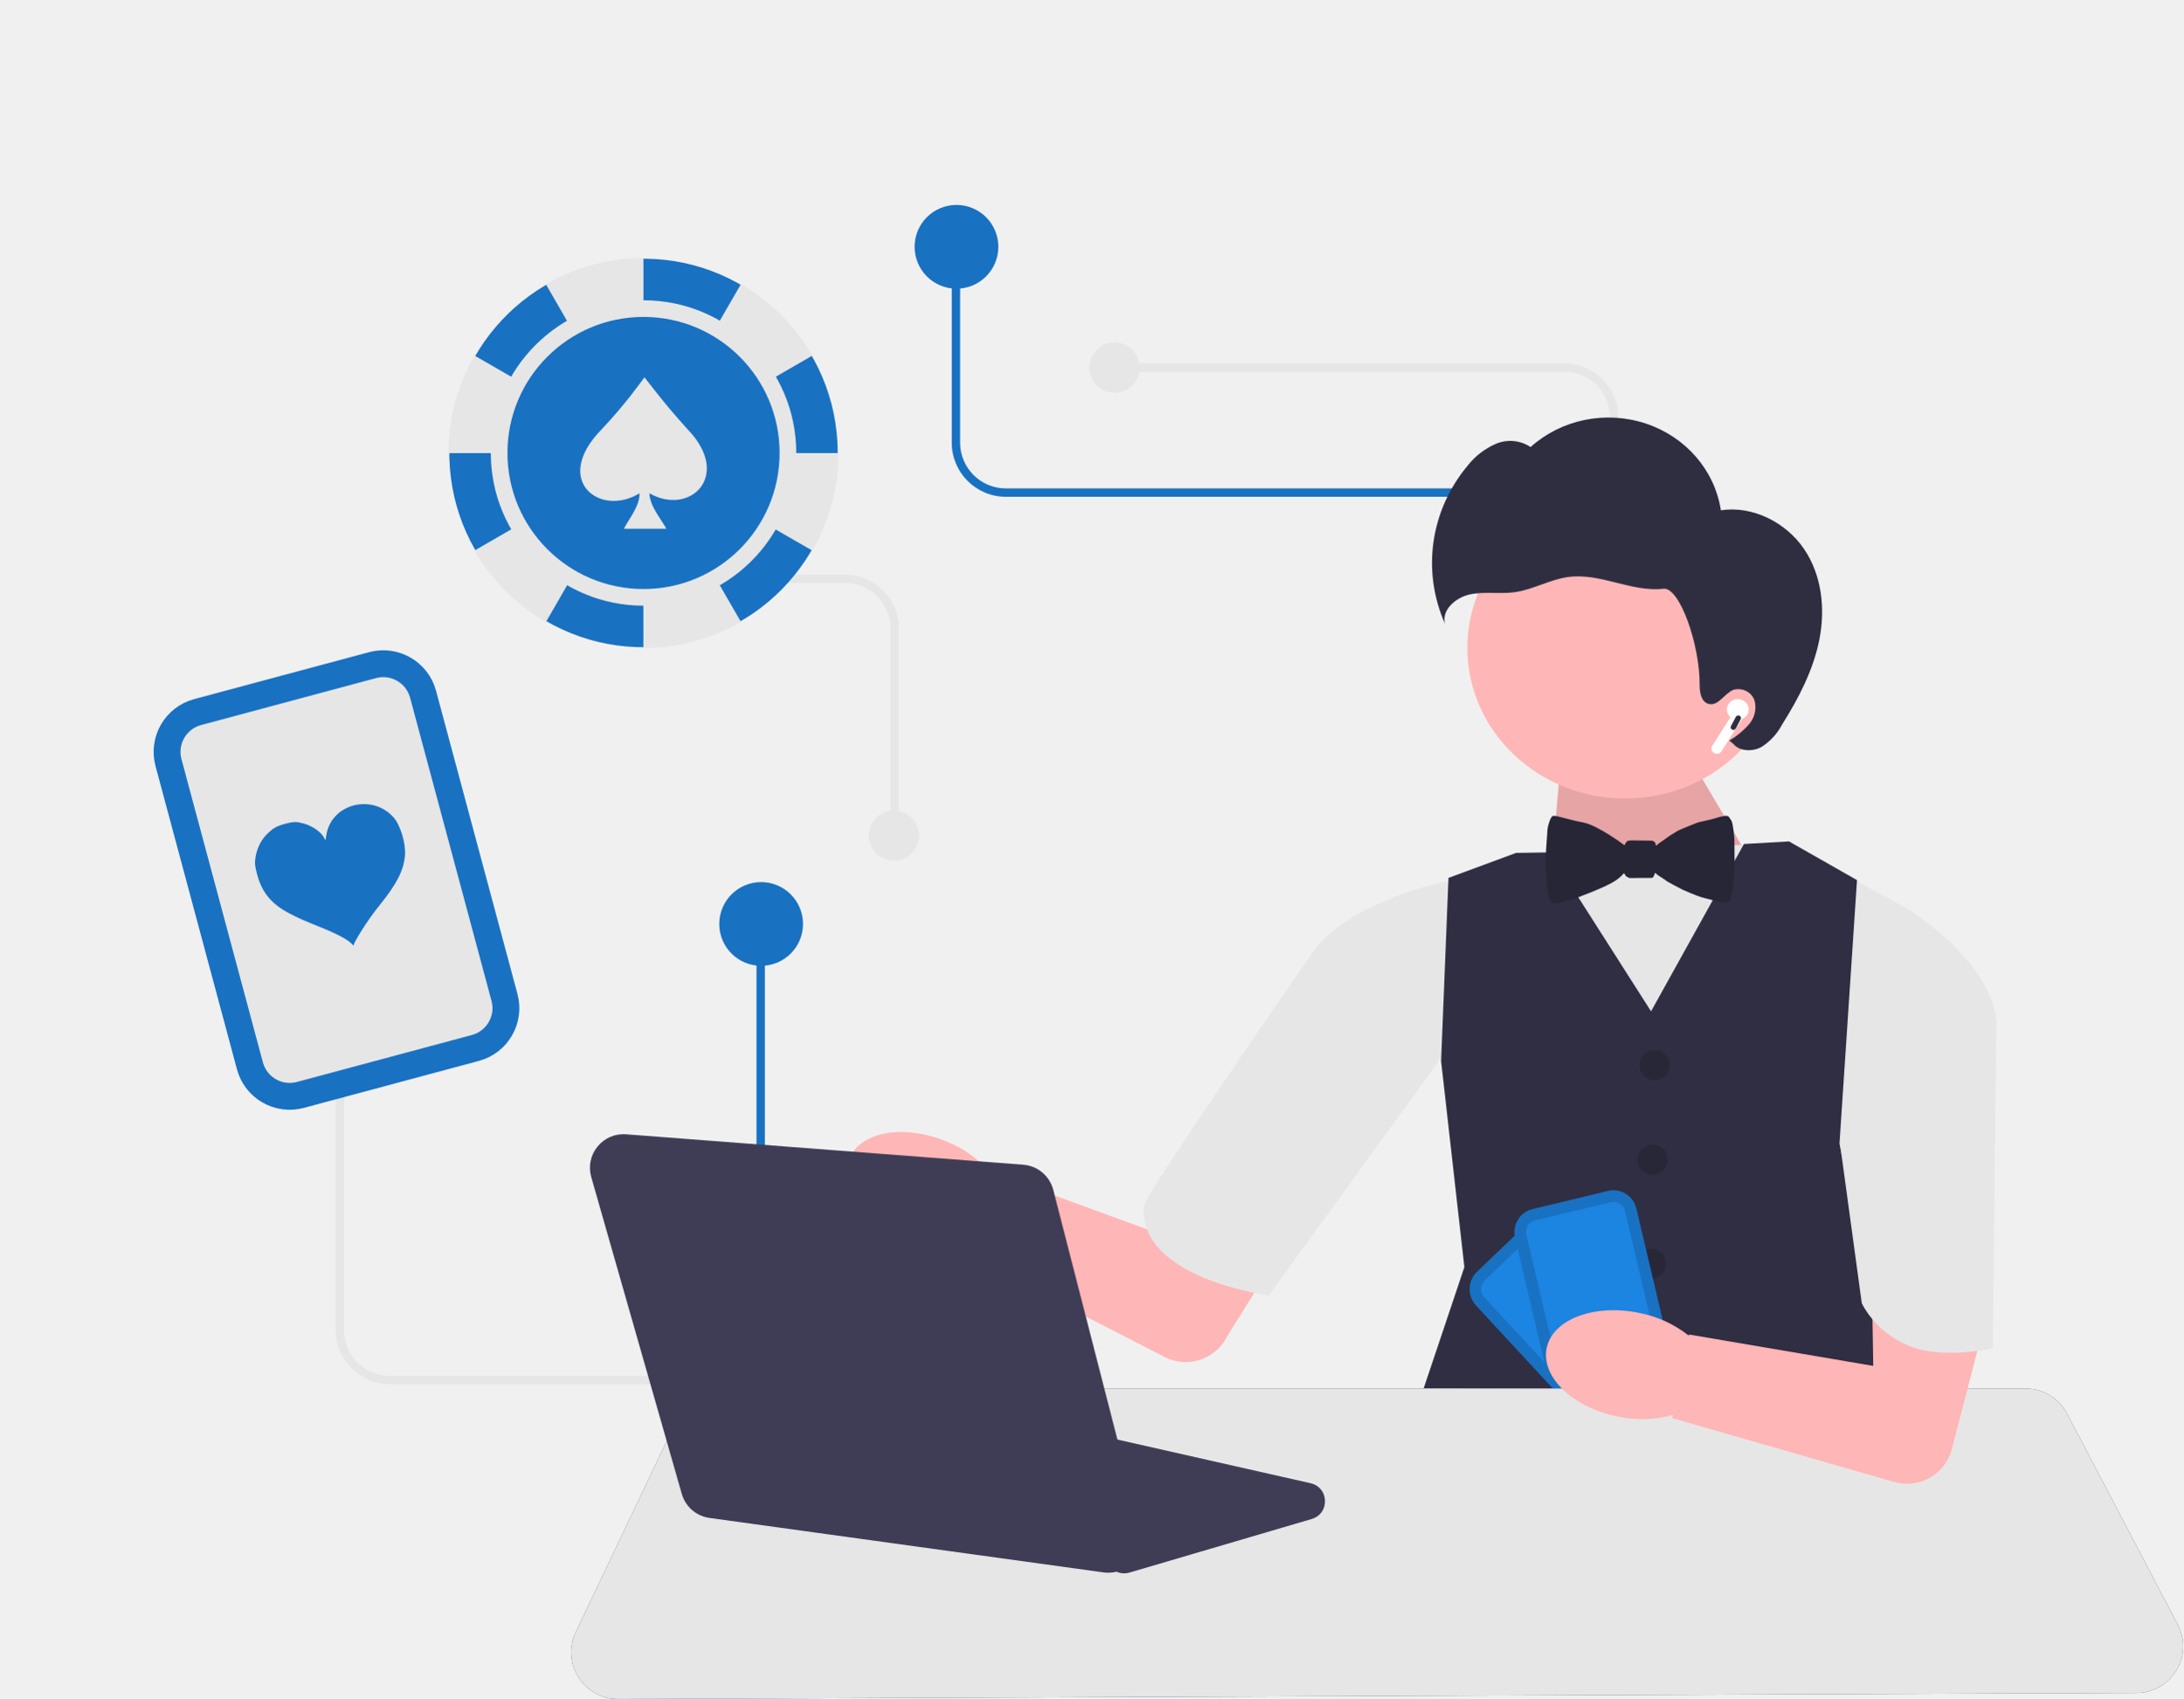
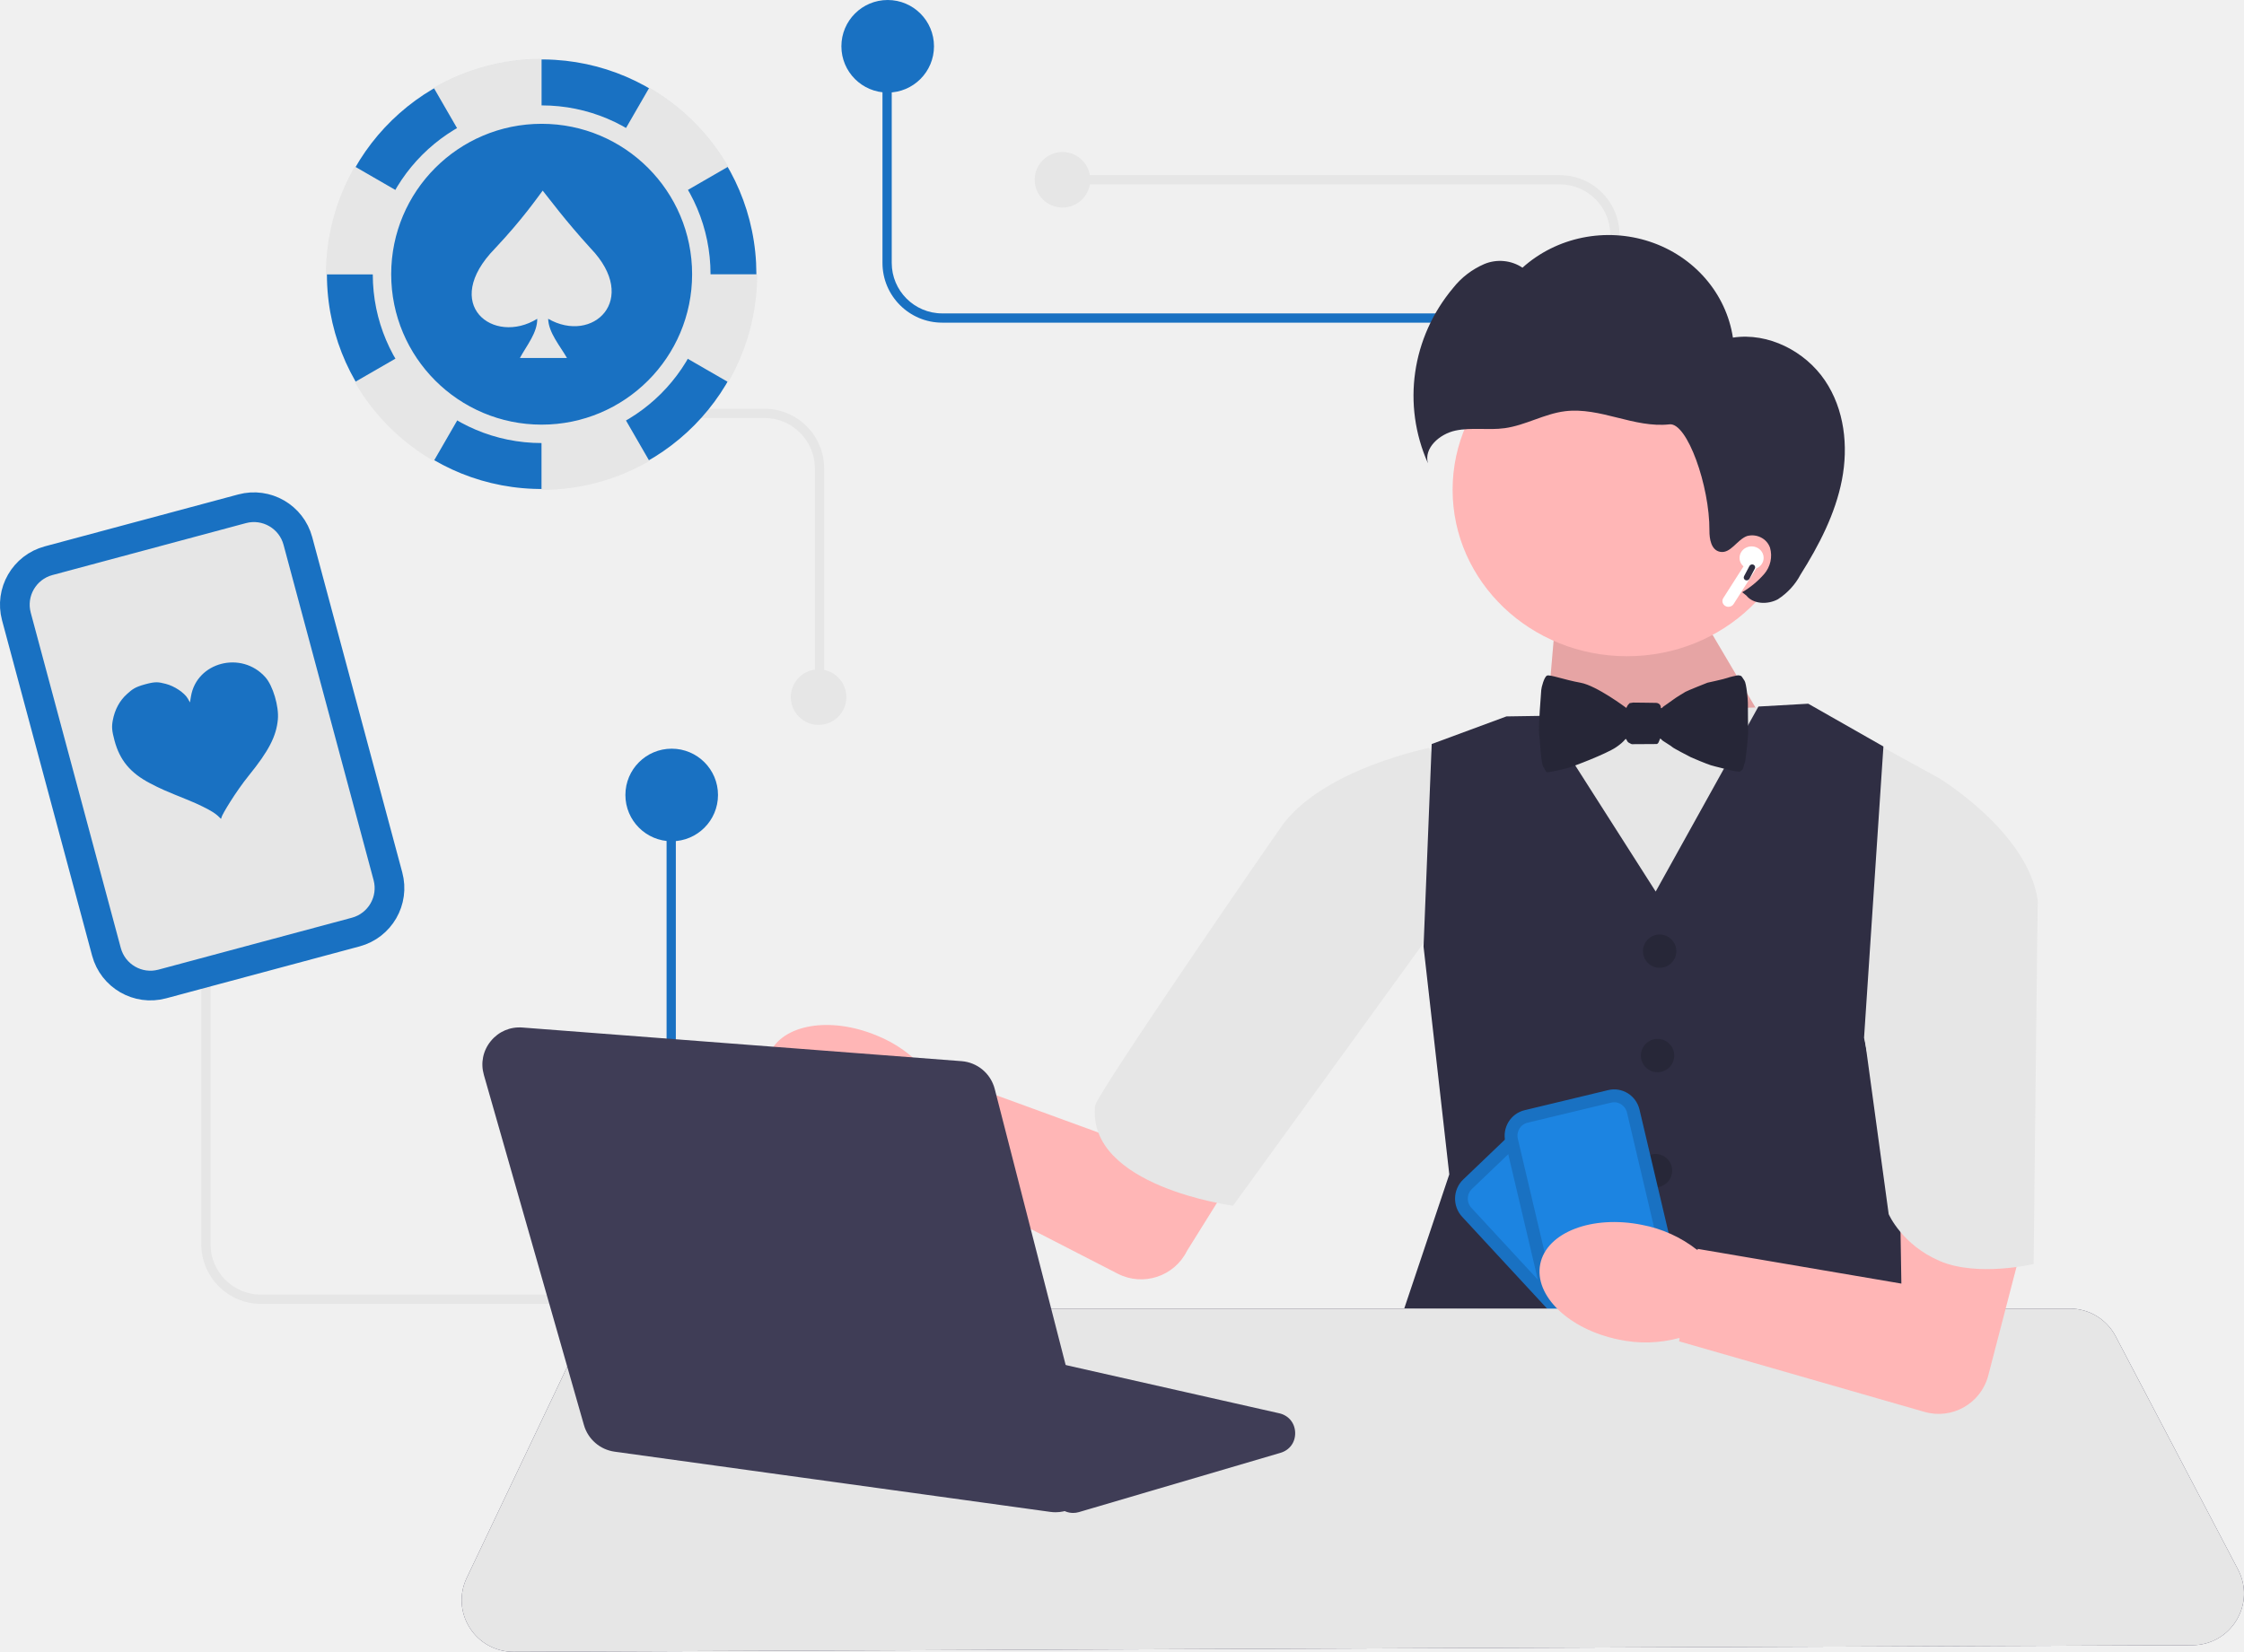
- <svg xmlns="http://www.w3.org/2000/svg" viewBox="0 0 1158.583 901.819" version="1.1" id="svg15" xml:space="preserve" width="1158.583" height="901.819">
+ <svg xmlns="http://www.w3.org/2000/svg" viewBox="0 0 1077.045 793.039" version="1.1" id="svg15" xml:space="preserve" width="1077.045" height="793.039">
  <defs id="defs15" />
-   <g id="g27" transform="matrix(0.690028,0,0,0.690028,429.9653,285.0111)">
+   <g id="g27" transform="matrix(0.690028,0,0,0.690028,348.4277,176.2306)">
    <g id="g26" transform="matrix(-3.220498,0,0,3.220498,6551.484,-1093.205)">
      <path d="m 1987.594,329.858 h -123.22 v -2 h 123.22 c 6.013,0 10.905,-4.893 10.905,-10.906 V 270.149 h 2 v 46.803 c 0,7.116 -5.789,12.906 -12.905,12.906 z" fill="#6c63ff" id="path19-8" style="fill:#1971c2;fill-opacity:1" />
      <path d="m 1854.213,297.984 h 104.658 l -0.113,2 h -104.545 c -6.013,0 -10.905,4.893 -10.905,10.906 v 46.803 h -2 v -46.803 c 0,-7.116 5.789,-12.906 12.905,-12.906 z" fill="#6c63ff" id="path19-8-7" style="fill:#e6e6e6;fill-opacity:1" />
      <path d="m 2134.723,541.853 h -66.156 l 0.113,-2 h 66.044 c 6.013,0 10.905,-4.893 10.905,-10.906 v -60.644 h 2 v 60.644 c 0,7.116 -5.789,12.906 -12.905,12.906 z" fill="#6c63ff" id="path19-8-7-0" style="fill:#e6e6e6;fill-opacity:1;stroke-width:1.675;stroke-dasharray:none" />
      <rect x="433.244" y="-2047.13" width="157.436" height="2" fill="#6c63ff" id="rect19" style="fill:#1971c2;fill-opacity:1" transform="rotate(90)" />
      <circle cx="1999.373" cy="270.149" r="10" fill="#6c63ff" id="circle38" style="fill:#1971c2;fill-opacity:1" />
      <circle cx="2046.023" cy="431.899" r="10" fill="#6c63ff" id="circle39" style="fill:#1971c2;fill-opacity:1" />
      <circle cx="1961.623" cy="298.989" r="6" fill="#e6e6e6" id="circle46" />
      <g id="g45" transform="translate(-60.97461,-24.74994)">
        <circle cx="435.509" cy="-2075.274" r="6" fill="#e6e6e6" id="circle44" transform="rotate(90)" />
        <path d="m 2074.069,386.11 v 49.53 l 2,-0.113 v -49.418 c 0,-6.013 4.893,-10.905 10.906,-10.905 h 46.803 v -2 h -46.803 c -7.116,0 -12.906,5.789 -12.906,12.905 z" fill="#6c63ff" id="path44" style="fill:#e6e6e6;fill-opacity:1" />
      </g>
    </g>
  </g>
-   <g id="g20" transform="matrix(0.8801604,0,0,1,370.5752,220.314)">
-     <polygon points="597.787,181.755 644.299,251.133 510.787,278.133 519.291,191.274 " fill="#ffb6b6" id="polygon1" style="display:inline" />
-     <polygon points="510.787,278.133 519.291,191.274 597.787,181.755 644.299,251.133 " opacity="0.1" id="polygon2" style="display:inline" />
+   <g id="g20" transform="matrix(0.8801604,0,0,1,289.0377,111.5334)">
+     <polygon points="510.787,278.133 519.291,191.274 597.787,181.755 644.299,251.133 " fill="#ffb6b6" id="polygon1" style="display:inline" />
+     <polygon points="597.787,181.755 644.299,251.133 510.787,278.133 519.291,191.274 " opacity="0.1" id="polygon2" style="display:inline" />
  </g>
-   <path style="fill:#e6e6e6;fill-opacity:1;stroke:none;stroke-width:2.5" d="m 1011.894,482.197 -37.118,-20.391 -35.623,-13.952 -23.602,0.897 -94.791,3.905 c 0,0 -54.897,18.345 -54.584,18.595 0.312,0.25 -0.261,99.891 -0.261,99.891 l 15.203,100.409 -19.092,65.761 200.111,2.475 V 607.205 l 47.73,-65.761 z" id="path20" />
-   <g id="g1" transform="matrix(0.7492049,0,0,0.7492049,179.4048,35.41608)">
+   <path style="fill:#e6e6e6;fill-opacity:1;stroke:none;stroke-width:2.5" d="m 930.356,373.416 -37.118,-20.391 -35.623,-13.952 -23.602,0.897 -94.791,3.905 c 0,0 -54.897,18.345 -54.584,18.595 0.312,0.25 -0.261,99.891 -0.261,99.891 l 15.203,100.409 -19.092,65.761 200.111,2.475 V 498.424 l 47.73,-65.761 z" id="path20" />
+   <g id="g1" transform="matrix(0.7492049,0,0,0.7492049,97.86727,-73.36449)">
    <path style="fill:#1971c2;fill-opacity:1;stroke-width:2.495" id="path1" d="M 353.944,273.65 A 137.57,137.636 0 0 1 218.2,411.274 137.57,137.636 0 0 1 78.854,277.303 137.57,137.636 0 0 1 210.899,136.124 137.57,137.636 0 0 1 353.75,266.347" />
    <g id="g30" transform="matrix(1.002566,0,0,1.002566,-0.5549604,-0.7023122)">
      <path style="fill:#e6e6e6;fill-opacity:1;stroke-width:2.5" id="path24" d="m 266.708,-324.213 a 137.886,137.886 0 0 1 -18.473,68.943 l -119.413,-68.943 z" transform="rotate(120)" />
      <path style="fill:#e6e6e6;fill-opacity:1;stroke-width:2.5" id="path25" d="M 483.008,-50.481 A 137.886,137.886 0 0 1 464.535,18.461 L 345.122,-50.481 Z" transform="rotate(60)" />
      <path style="fill:#e6e6e6;fill-opacity:1;stroke-width:2.5" id="path26" d="m 354.1,273.705 a 137.886,137.886 0 0 1 -18.473,68.943 L 216.214,273.705 Z" />
      <path style="fill:#e6e6e6;fill-opacity:1;stroke-width:2.5" id="path27" d="M 8.892,324.161 A 137.886,137.886 0 0 1 -9.582,393.104 L -128.994,324.161 Z" transform="rotate(-60)" />
      <path style="fill:#e6e6e6;fill-opacity:1;stroke-width:2.5" id="path28" d="m -207.408,50.43 a 137.886,137.886 0 0 1 -18.473,68.943 L -345.294,50.43 Z" transform="rotate(-120)" />
      <path style="fill:#e6e6e6;fill-opacity:1;stroke-width:2.5" id="path29" d="m -78.5,-273.757 a 137.886,137.886 0 0 1 -18.473,68.943 l -119.413,-68.943 z" transform="scale(-1)" />
    </g>
    <path style="fill:#1971c2;fill-opacity:1;stroke-width:1.125" id="path30" transform="matrix(2.222234,0,0,2.222234,4950.673,-469.3306)" d="m -2083.171,334.34 a 47.252,47.252 0 0 1 -46.625,47.248 47.252,47.252 0 0 1 -47.863,-45.994 47.252,47.252 0 0 1 45.355,-48.469 47.252,47.252 0 0 1 49.066,44.707" />
    <g id="g42" transform="matrix(0.5964183,-0.3443423,0.3443423,0.5964183,-6.96261,184.9541)" style="display:none">
      <path style="fill:#e6e6e6;fill-opacity:1;stroke-width:2.5" id="path31" d="m 266.708,-324.213 a 137.886,137.886 0 0 1 -18.473,68.943 l -119.413,-68.943 z" transform="rotate(120)" />
      <path style="fill:#e6e6e6;fill-opacity:1;stroke-width:2.5" id="path38" d="m 483.008,-50.481 a 137.886,137.886 0 0 1 -18.473,68.943 l -119.413,-68.943 z" transform="rotate(60)" />
      <path style="fill:#e6e6e6;fill-opacity:1;stroke-width:2.5" id="path39" d="m 354.1,273.705 a 137.886,137.886 0 0 1 -18.473,68.943 L 216.214,273.705 Z" />
      <path style="fill:#e6e6e6;fill-opacity:1;stroke-width:2.5" id="path40" d="M 8.892,324.161 A 137.886,137.886 0 0 1 -9.582,393.104 L -128.994,324.161 Z" transform="rotate(-60)" />
      <path style="fill:#e6e6e6;fill-opacity:1;stroke-width:2.5" id="path41" d="m -207.408,50.43 a 137.886,137.886 0 0 1 -18.473,68.943 L -345.294,50.43 Z" transform="rotate(-120)" />
      <path style="fill:#e6e6e6;fill-opacity:1;stroke-width:2.5" id="path42" d="m -78.5,-273.757 a 137.886,137.886 0 0 1 -18.473,68.943 l -119.413,-68.943 z" transform="scale(-1)" />
    </g>
    <circle style="display:inline;fill:#1971c2;fill-opacity:0;stroke:#e6e6e6;stroke-width:11.8;stroke-dasharray:none;stroke-opacity:1" id="path43" cx="216.375" cy="273.651" r="102.29" />
    <path d="m 186.575,257.051 c -35.333,36.098 -0.968,62.389 26.968,45.154 0.152,8.891 -6.819,17.191 -11.107,25.128 h 30.163 c -4.416,-7.714 -11.79,-16.211 -12.059,-25.128 28.522,16.385 58.854,-12.188 27.207,-45.154 -16.502,-18.105 -26.818,-32.192 -30.705,-36.981 -3.546,4.669 -12.993,18.398 -30.467,36.981 z" fill-rule="evenodd" stroke="#000000" stroke-width="0.248pt" id="path1-4" style="fill:#e6e6e6;fill-opacity:1;stroke:none" />
  </g>
-   <polygon points="434.787,550.133 460.787,454.133 448.787,252.133 500.787,233.133 644.787,227.133 708.787,262.133 705.787,487.133 772.787,614.133 " fill="#6c63ff" id="polygon3" style="display:none;fill:#e6e6e6" transform="translate(303.1127,220.064)" />
-   <path d="m 306.991,890.3 c -4.597,-7.247 -5.14,-16.201 -1.452,-23.951 l 54.807,-115.156 c 4.09,-8.594 12.884,-14.147 22.402,-14.147 h 692.254 c 9.253,0 17.672,5.09 21.969,13.285 l 58.746,111.982 c 4.061,7.741 3.793,16.832 -0.715,24.321 -4.508,7.488 -12.417,11.979 -21.157,12.014 l -805.807,3.172 h -0.101 c -8.542,0 -16.368,-4.301 -20.946,-11.52 z m 75.756,-150.65 c -8.519,0 -16.389,4.971 -20.05,12.662 l -54.807,115.156 c -3.301,6.936 -2.816,14.95 1.299,21.437 4.098,6.461 11.101,10.31 18.748,10.31 h 0.09 l 805.807,-3.172 c 7.823,-0.03 14.902,-4.051 18.936,-10.753 4.035,-6.702 4.274,-14.84 0.64,-21.767 l -58.745,-111.984 c -3.847,-7.333 -11.382,-11.889 -19.664,-11.889 H 382.747 Z" fill="#3f3d56" id="path4" />
-   <path d="m 502.355,605.946 c 9.045,3.622 17.092,9.358 23.466,16.728 l 0.406,0.175 0.169,-0.405 87.947,32.122 93.903,-152.042 51.912,32.173 -108.878,174.595 c -6.092,12.336 -21.117,17.278 -33.342,10.966 l -108.966,-56.025 0.569,-1.365 -0.382,-0.188 c -9.724,0.668 -19.466,-1.003 -28.412,-4.872 -22.508,-9.371 -35.918,-28.581 -29.952,-42.904 5.966,-14.324 29.046,-18.335 51.561,-8.958 z" fill="#ffb6b6" id="path12" />
-   <path d="m 932.9,504.197 79,-22 c 0,0 42.654,25.593 47.654,58.593 0.297,1.962 -1.451,43.381 -3.491,84.904 -2.04,41.523 -4.616,83.073 -5.245,85.526 -47.836,186.515 -117.962,-44.822 -117.962,-44.822 z" fill="#6c63ff" id="path10" style="display:inline;fill:#e6e6e6" />
-   <path d="M 794.547,520.448 767.445,467.863 c 0,0 -49.425,9.783 -69.784,36.23 -2.545,3.306 -89.963,130.089 -90.527,135.622 -3.942,38.731 66.223,47.93 66.223,47.93 z" fill="#6c63ff" id="path13" style="fill:#e6e6e6" />
-   <path style="display:inline;fill:#2f2e43;fill-opacity:1;stroke:none;stroke-width:2.5" d="m 804.576,452.733 -35.866,13.26 -3.914,97.272 12.35,109.34 -21.599,64.338 247.615,0.707 -26.941,-130.621 9.296,-139.86 -36.074,-20.532 -23.915,1.356 -49.314,88.827 -53.799,-84.362 z" id="path17" />
-   <g id="g46">
+   <polygon points="448.787,252.133 500.787,233.133 644.787,227.133 708.787,262.133 705.787,487.133 772.787,614.133 434.787,550.133 460.787,454.133 " fill="#6c63ff" id="polygon3" style="display:none;fill:#e6e6e6" transform="translate(221.5752,111.2834)" />
+   <path d="m 225.453,781.519 c -4.597,-7.247 -5.14,-16.201 -1.452,-23.951 l 54.807,-115.156 c 4.09,-8.594 12.884,-14.147 22.402,-14.147 h 692.254 c 9.253,0 17.672,5.09 21.969,13.285 l 58.746,111.982 c 4.061,7.741 3.793,16.832 -0.715,24.321 -4.508,7.488 -12.417,11.979 -21.157,12.014 l -805.807,3.172 h -0.101 c -8.542,0 -16.368,-4.301 -20.946,-11.52 z m 75.756,-150.65 c -8.519,0 -16.389,4.971 -20.05,12.662 l -54.807,115.156 c -3.301,6.936 -2.816,14.95 1.299,21.437 4.098,6.461 11.101,10.31 18.748,10.31 h 0.09 l 805.807,-3.172 c 7.823,-0.03 14.902,-4.051 18.936,-10.753 4.035,-6.702 4.274,-14.84 0.64,-21.767 l -58.745,-111.984 c -3.847,-7.333 -11.382,-11.889 -19.664,-11.889 h -692.254 z" fill="#3f3d56" id="path4" />
+   <path d="m 420.818,497.166 c 9.045,3.622 17.092,9.358 23.466,16.728 l 0.406,0.175 0.169,-0.405 87.947,32.122 93.903,-152.042 51.912,32.173 -108.878,174.595 c -6.092,12.336 -21.117,17.278 -33.342,10.966 l -108.966,-56.025 0.569,-1.365 -0.382,-0.188 c -9.724,0.668 -19.466,-1.003 -28.412,-4.872 -22.508,-9.371 -35.918,-28.581 -29.952,-42.904 5.966,-14.324 29.046,-18.335 51.561,-8.958 z" fill="#ffb6b6" id="path12" />
+   <path d="m 851.362,395.416 79,-22 c 0,0 42.654,25.593 47.654,58.593 0.297,1.962 -1.451,43.381 -3.491,84.904 -2.04,41.523 -4.616,83.073 -5.245,85.526 -47.836,186.515 -117.962,-44.822 -117.962,-44.822 z" fill="#6c63ff" id="path10" style="display:inline;fill:#e6e6e6" />
+   <path d="m 713.01,411.667 -27.102,-52.585 c 0,0 -49.425,9.783 -69.784,36.23 -2.545,3.306 -89.963,130.089 -90.527,135.622 -3.942,38.731 66.223,47.93 66.223,47.93 z" fill="#6c63ff" id="path13" style="fill:#e6e6e6" />
+   <path style="display:inline;fill:#2f2e43;fill-opacity:1;stroke:none;stroke-width:2.5" d="m 723.038,343.952 -35.866,13.26 -3.914,97.272 12.35,109.34 -21.599,64.338 247.615,0.707 -26.941,-130.621 9.296,-139.86 -36.074,-20.532 -23.915,1.356 -49.314,88.827 -53.799,-84.362 z" id="path17" />
+   <g id="g46" transform="translate(-81.53757,-108.7806)">
    <circle style="fill:#272738;fill-opacity:1;stroke:none;stroke-width:2.5" id="path19" cx="878.113" cy="565.439" r="8" />
    <circle style="fill:#272738;fill-opacity:1;stroke:none;stroke-width:2.5" id="path19-6" cx="877.113" cy="615.564" r="8" />
    <circle style="fill:#272738;fill-opacity:1;stroke:none;stroke-width:2.5" id="path19-6-0" cx="876.113" cy="670.814" r="8" />
  </g>
-   <rect style="display:inline;fill:#1c84e1;fill-opacity:1;stroke:#1971c2;stroke-width:6.173;stroke-dasharray:none;stroke-opacity:1" id="rect46" width="60.435" height="91.349" x="107.602" y="1032.887" rx="9.445" ry="9.491" transform="matrix(0.7224936,-0.6913777,0.6790258,0.7341144,0,0)" />
-   <rect style="display:inline;fill:#1c84e1;fill-opacity:1;stroke:#1971c2;stroke-width:6.173;stroke-dasharray:none;stroke-opacity:1" id="rect45" width="60.062" height="91.903" x="634.882" y="817.209" rx="9.387" ry="9.549" transform="matrix(0.9722994,-0.2337388,0.2295223,0.9733034,0,0)" />
-   <path d="m 306.991,890.3 c -4.597,-7.247 -5.14,-16.201 -1.452,-23.951 l 54.807,-115.156 c 4.09,-8.594 12.884,-14.147 22.402,-14.147 h 692.254 c 9.253,0 17.672,5.09 21.969,13.285 l 58.746,111.982 c 4.061,7.741 3.793,16.832 -0.715,24.321 -4.508,7.488 -12.417,11.979 -21.157,12.014 l -805.807,3.172 h -0.101 c -8.542,0 -16.368,-4.301 -20.946,-11.52 z" fill="#fff" id="path3" style="fill:#e6e6e6;fill-opacity:1" />
-   <path d="m 869.658,696.854 c 9.576,1.803 18.58,5.872 26.26,11.869 l 0.432,0.093 0.087,-0.43 97.697,16.653 -0.58,-35.363 c 11.622,12.88 42.151,29.556 56.544,24.622 l -14.326,55.116 c -3.589,13.282 -17.372,21.039 -30.588,17.214 l -117.751,-33.87 0.294,-1.449 -0.412,-0.111 c -9.411,2.538 -19.292,2.785 -28.818,0.72 -23.897,-4.836 -40.772,-21.086 -37.692,-36.294 3.08,-15.208 24.947,-23.612 48.851,-18.771 z" fill="#ffb6b6" id="path9" style="display:inline" />
-   <g id="g15" style="display:inline" transform="translate(303.1127,220.064)">
+   <rect style="display:inline;fill:#1c84e1;fill-opacity:1;stroke:#1971c2;stroke-width:6.173;stroke-dasharray:none;stroke-opacity:1" id="rect46" width="60.435" height="91.349" x="121.61" y="897.901" rx="9.445" ry="9.491" transform="matrix(0.7224936,-0.6913777,0.6790258,0.7341144,0,0)" />
+   <rect style="display:inline;fill:#1c84e1;fill-opacity:1;stroke:#1971c2;stroke-width:6.173;stroke-dasharray:none;stroke-opacity:1" id="rect45" width="60.062" height="91.903" x="580.488" y="692.382" rx="9.387" ry="9.549" transform="matrix(0.9722994,-0.2337388,0.2295223,0.9733034,0,0)" />
+   <path d="m 225.453,781.519 c -4.597,-7.247 -5.14,-16.201 -1.452,-23.951 l 54.807,-115.156 c 4.09,-8.594 12.884,-14.147 22.402,-14.147 h 692.254 c 9.253,0 17.672,5.09 21.969,13.285 l 58.746,111.982 c 4.061,7.741 3.793,16.832 -0.715,24.321 -4.508,7.488 -12.417,11.979 -21.157,12.014 l -805.807,3.172 h -0.101 c -8.542,0 -16.368,-4.301 -20.946,-11.52 z" fill="#fff" id="path3" style="fill:#e6e6e6;fill-opacity:1" />
+   <path d="m 788.12,588.073 c 9.576,1.803 18.58,5.872 26.26,11.869 l 0.432,0.093 0.087,-0.43 97.697,16.653 -0.58,-35.363 c 11.622,12.88 42.151,29.556 56.544,24.622 l -14.326,55.116 c -3.589,13.282 -17.372,21.039 -30.588,17.214 l -117.751,-33.87 0.294,-1.449 -0.412,-0.111 c -9.411,2.538 -19.292,2.785 -28.818,0.72 -23.897,-4.836 -40.772,-21.086 -37.692,-36.294 3.08,-15.208 24.947,-23.612 48.851,-18.771 z" fill="#ffb6b6" id="path9" style="display:inline" />
+   <g id="g15" style="display:inline" transform="translate(221.5752,111.2834)">
    <path d="m 287.122,612.722 -8.19,-7.02 h -4.9e-4 c -1.219,-1.046 -2.702,-1.738 -4.287,-2.003 L 92.162,573.285 c -4.165,-0.694 -7.242,-3.702 -8.03,-7.851 -0.788,-4.148 0.972,-8.075 4.593,-10.248 l 65.102,-39.061 c 2.176,-1.306 4.736,-1.717 7.213,-1.157 l 231.374,52.273 c 4.498,1.016 7.5,4.65 7.647,9.26 0.147,4.609 -2.616,8.429 -7.041,9.73 l -96.741,28.453 c -0.918,0.271 -1.854,0.402 -2.782,0.402 -2.309,0 -4.569,-0.817 -6.375,-2.366 z" fill="#3f3d56" id="path11" />
    <path d="M 282.602,614.588 73.421,585.676 c -7.001,-0.967 -12.779,-5.983 -14.722,-12.779 L 10.656,404.744 c -1.628,-5.699 -0.413,-11.601 3.334,-16.192 3.747,-4.592 9.283,-6.965 15.195,-6.514 l 210.75,16.146 c 7.625,0.584 14.025,5.953 15.928,13.359 l 46.474,180.918 c 1.483,5.773 0,11.876 -3.968,16.324 -3.417,3.831 -8.261,5.971 -13.312,5.971 -0.814,0 -1.635,-0.056 -2.456,-0.169 z" fill="#3f3d56" id="path14" />
  </g>
-   <ellipse cx="-862.458" cy="343.919" fill="#ffb8b8" id="circle16-0" transform="scale(-1,1)" style="fill:#ffb6b6;fill-opacity:1;stroke-width:2.825" rx="83.72" ry="79.924" />
-   <path d="m 957.421,291.404 c -9.401,-13.884 -27.042,-23.138 -44.144,-20.537 a 60.283,57.549 0 0 0 -101.006,-33.567 18.745,17.895 0 0 0 -18.332,-1.751 38.652,36.899 0 0 0 -14.893,11.412 86.747,82.814 0 0 0 -12.138,84.249 c -2.09,-7.254 5.525,-14.078 13.218,-15.706 7.693,-1.628 15.764,-0.088 23.565,-1.148 10,-1.358 18.988,-6.896 29.004,-8.142 8.417,-1.047 16.882,1.013 25.09,3.078 8.208,2.065 16.651,4.171 25.08,3.215 8.43,-0.956 19.288,29.541 19.142,51.021 -0.029,4.071 0.851,9.297 5.018,10.16 5.132,1.064 8.105,-5.698 12.99,-7.54 a 9.036,8.627 0 0 1 11.084,5.627 14.732,14.064 0 0 1 -2.813,12.595 43.534,41.56 0 0 1 -10.555,8.741 l 2.012,1.597 c 3.346,4.22 10.287,4.403 15.11,1.792 a 32.612,31.133 0 0 0 10.849,-11.793 c 8.923,-14.168 16.75,-29.264 19.899,-45.52 3.149,-16.256 1.222,-33.898 -8.178,-47.782 z" fill="#2f2e41" id="path17-2" style="stroke-width:2.825" />
-   <path d="m 928.017,376.315 a 5.783,5.521 0 1 0 -9.658,4.397 l -9.72,15.248 a 2.892,2.76 0 0 0 4.94,2.87 l 10.929,-17.145 a 5.767,5.506 0 0 0 3.509,-5.37 z" fill="#ffffff" id="path27-1" style="stroke-width:2.825" />
-   <rect x="992.972" y="49.859" width="2.865" height="8.363" rx="1.433" transform="matrix(0.9010072,0.4338042,0.4671119,-0.8841982,0,0)" fill="#2f2e41" id="rect27-5" style="stroke-width:2.826" />
-   <path style="fill:#e6e6e6;fill-opacity:1;stroke:none;stroke-width:2.5" d="m 1059.542,540.953 -1.938,174.697 c 0,0 -26.843,6.35 -45.027,-1.443 -18.184,-7.793 -24.534,-22.514 -24.534,-22.514 l -11.545,-84.57 z" id="path18" />
-   <path style="fill:#262637;fill-opacity:1;stroke:none;stroke-width:0.495" d="m 862.124,448.664 c 0,0 -14.249,-10.718 -22.009,-12.11 -7.76,-1.392 -14.743,-4.037 -16.083,-3.41 -1.34,0.626 -2.681,5.637 -2.751,6.96 -0.071,1.322 -1.481,17.956 -0.988,21.227 0.494,3.271 0.776,13.85 2.046,15.729 1.27,1.879 0.988,2.714 2.61,2.436 1.622,-0.278 5.15,-0.974 8.394,-1.809 3.245,-0.835 19.117,-6.96 23.772,-10.091 4.656,-3.132 4.444,-4.524 4.938,-3.897 0.494,0.626 0.423,1.183 1.27,1.67 0.846,0.487 1.411,0.696 1.411,0.696 0,0 11.498,-0.07 11.921,-0.07 0.423,0 0.847,-0.557 0.988,-0.905 0.141,-0.348 0.705,-1.74 0.705,-1.74 0,0 0.776,0.418 0.847,0.696 0.071,0.278 4.726,2.993 5.008,3.41 0.282,0.418 7.901,4.385 8.888,4.872 0.988,0.487 7.548,3.201 9.523,3.828 1.975,0.626 8.042,2.018 9.17,2.366 1.129,0.348 4.091,0.766 4.585,0.766 0.494,0 1.693,-1.253 1.693,-1.253 0,0 1.058,-3.619 1.199,-4.106 0.141,-0.487 1.411,-12.11 1.34,-13.293 -0.07,-1.183 -0.141,-12.875 -0.141,-14.476 0,-1.601 -0.705,-9.256 -1.622,-10.579 -0.917,-1.322 -1.34,-2.227 -1.834,-2.366 -0.494,-0.139 -1.129,-0.278 -1.764,-0.139 -0.635,0.139 -3.174,0.626 -4.656,1.183 -1.481,0.557 -9.523,2.297 -9.523,2.297 0,0 -9.523,3.758 -10.581,4.385 -1.058,0.626 -4.515,2.714 -5.784,3.689 -1.27,0.974 -4.374,3.062 -4.726,3.341 -0.353,0.278 -0.917,1.044 -1.199,0.766 -0.282,-0.278 0.141,-0.835 -0.564,-1.67 -0.705,-0.835 -1.693,-0.835 -1.975,-0.835 -0.282,0 -3.809,-0.07 -4.585,-0.07 -0.776,0 -6.208,-0.07 -6.208,-0.07 l -1.764,0.278 -0.917,1.044 z" id="path21" />
-   <g id="g3" transform="matrix(0.7965497,-0.3609214,0.3609214,0.7965497,-110.8864,262.3824)">
+   <ellipse cx="-780.921" cy="235.139" fill="#ffb8b8" id="circle16-0" transform="scale(-1,1)" style="fill:#ffb6b6;fill-opacity:1;stroke-width:2.825" rx="83.72" ry="79.924" />
+   <path d="m 875.883,182.623 c -9.401,-13.884 -27.042,-23.138 -44.144,-20.537 a 60.283,57.549 0 0 0 -101.006,-33.567 18.745,17.895 0 0 0 -18.332,-1.751 38.652,36.899 0 0 0 -14.893,11.412 86.747,82.814 0 0 0 -12.138,84.249 c -2.09,-7.254 5.525,-14.078 13.218,-15.706 7.693,-1.628 15.764,-0.088 23.565,-1.148 10,-1.358 18.988,-6.896 29.004,-8.142 8.417,-1.047 16.882,1.013 25.09,3.078 8.208,2.065 16.651,4.171 25.08,3.215 8.43,-0.956 19.288,29.541 19.142,51.021 -0.029,4.071 0.851,9.297 5.018,10.16 5.132,1.064 8.105,-5.698 12.99,-7.54 a 9.036,8.627 0 0 1 11.084,5.627 14.732,14.064 0 0 1 -2.813,12.595 43.534,41.56 0 0 1 -10.555,8.741 l 2.012,1.597 c 3.346,4.22 10.287,4.403 15.11,1.792 a 32.612,31.133 0 0 0 10.849,-11.793 c 8.923,-14.168 16.75,-29.264 19.899,-45.52 3.149,-16.256 1.222,-33.898 -8.178,-47.782 z" fill="#2f2e41" id="path17-2" style="stroke-width:2.825" />
+   <path d="m 846.48,267.534 a 5.783,5.521 0 1 0 -9.658,4.397 l -9.72,15.248 a 2.892,2.76 0 0 0 4.94,2.87 l 10.929,-17.145 a 5.767,5.506 0 0 0 3.509,-5.37 z" fill="#ffffff" id="path27-1" style="stroke-width:2.825" />
+   <rect x="869.978" y="112.543" width="2.865" height="8.363" rx="1.433" transform="matrix(0.9010072,0.4338042,0.4671119,-0.8841982,0,0)" fill="#2f2e41" id="rect27-5" style="stroke-width:2.826" />
+   <path style="fill:#e6e6e6;fill-opacity:1;stroke:none;stroke-width:2.5" d="m 978.005,432.173 -1.938,174.697 c 0,0 -26.843,6.35 -45.027,-1.443 -18.184,-7.793 -24.534,-22.514 -24.534,-22.514 l -11.545,-84.57 z" id="path18" />
+   <path style="fill:#262637;fill-opacity:1;stroke:none;stroke-width:0.495" d="m 780.586,339.883 c 0,0 -14.249,-10.718 -22.009,-12.11 -7.76,-1.392 -14.743,-4.037 -16.083,-3.41 -1.34,0.626 -2.681,5.637 -2.751,6.96 -0.071,1.322 -1.481,17.956 -0.988,21.227 0.494,3.271 0.776,13.85 2.046,15.729 1.27,1.879 0.988,2.714 2.61,2.436 1.622,-0.278 5.15,-0.974 8.394,-1.809 3.245,-0.835 19.117,-6.96 23.772,-10.091 4.656,-3.132 4.444,-4.524 4.938,-3.897 0.494,0.626 0.423,1.183 1.27,1.67 0.846,0.487 1.411,0.696 1.411,0.696 0,0 11.498,-0.07 11.921,-0.07 0.423,0 0.847,-0.557 0.988,-0.905 0.141,-0.348 0.705,-1.74 0.705,-1.74 0,0 0.776,0.418 0.847,0.696 0.071,0.278 4.726,2.993 5.008,3.41 0.282,0.418 7.901,4.385 8.888,4.872 0.988,0.487 7.548,3.201 9.523,3.828 1.975,0.626 8.042,2.018 9.17,2.366 1.129,0.348 4.091,0.766 4.585,0.766 0.494,0 1.693,-1.253 1.693,-1.253 0,0 1.058,-3.619 1.199,-4.106 0.141,-0.487 1.411,-12.11 1.34,-13.293 -0.07,-1.183 -0.141,-12.875 -0.141,-14.476 0,-1.601 -0.705,-9.256 -1.622,-10.579 -0.917,-1.322 -1.34,-2.227 -1.834,-2.366 -0.494,-0.139 -1.129,-0.278 -1.764,-0.139 -0.635,0.139 -3.174,0.626 -4.656,1.183 -1.481,0.557 -9.523,2.297 -9.523,2.297 0,0 -9.523,3.758 -10.581,4.385 -1.058,0.626 -4.515,2.714 -5.784,3.689 -1.27,0.974 -4.374,3.062 -4.726,3.341 -0.353,0.278 -0.917,1.044 -1.199,0.766 -0.282,-0.278 0.141,-0.835 -0.564,-1.67 -0.705,-0.835 -1.693,-0.835 -1.975,-0.835 -0.282,0 -3.809,-0.07 -4.585,-0.07 -0.776,0 -6.208,-0.07 -6.208,-0.07 l -1.764,0.278 -0.917,1.044 z" id="path21" />
+   <g id="g3" transform="matrix(0.7965497,-0.3609214,0.3609214,0.7965497,-192.424,153.6019)">
    <rect style="display:inline;fill:#e6e6e6;fill-opacity:1;stroke:#1971c2;stroke-width:16.3;stroke-dasharray:none;stroke-opacity:1" id="rect22" width="159.961" height="240.608" x="178.988" y="191.638" rx="25" ry="25" transform="rotate(9.347575)" />
    <path d="M 297.297,550.868 C 283.522,535.432 249.127,505.339 220.863,483.994 137.119,420.752 125.721,411.6 91.719,380.291 29.035,322.571 2.414,264.581 2.505,185.951 2.549,147.567 5.166,132.779 15.915,110.154 34.151,71.768 61.015,43.245 95.36,25.799 119.685,13.444 131.683,7.954 172.304,7.73 c 42.493,-0.235 51.439,4.72 76.435,18.452 30.425,16.714 61.74,52.436 68.213,77.811 l 3.998,15.672 9.86,-21.585 c 55.716,-121.973 233.598,-120.148 295.502,3.032 19.638,39.076 21.794,122.513 4.38,169.513 -22.715,61.309 -65.38,108.051 -164.006,179.677 -64.681,46.974 -137.885,118.046 -142.981,128.028 -5.915,11.588 -0.282,1.816 -26.408,-27.461 z" id="path2417" style="fill:#1971c2;fill-opacity:1;stroke:none;stroke-opacity:1" transform="matrix(0.1407277,0.02323566,-0.02323566,0.1407277,166.3403,300.8025)" />
  </g>
</svg>
